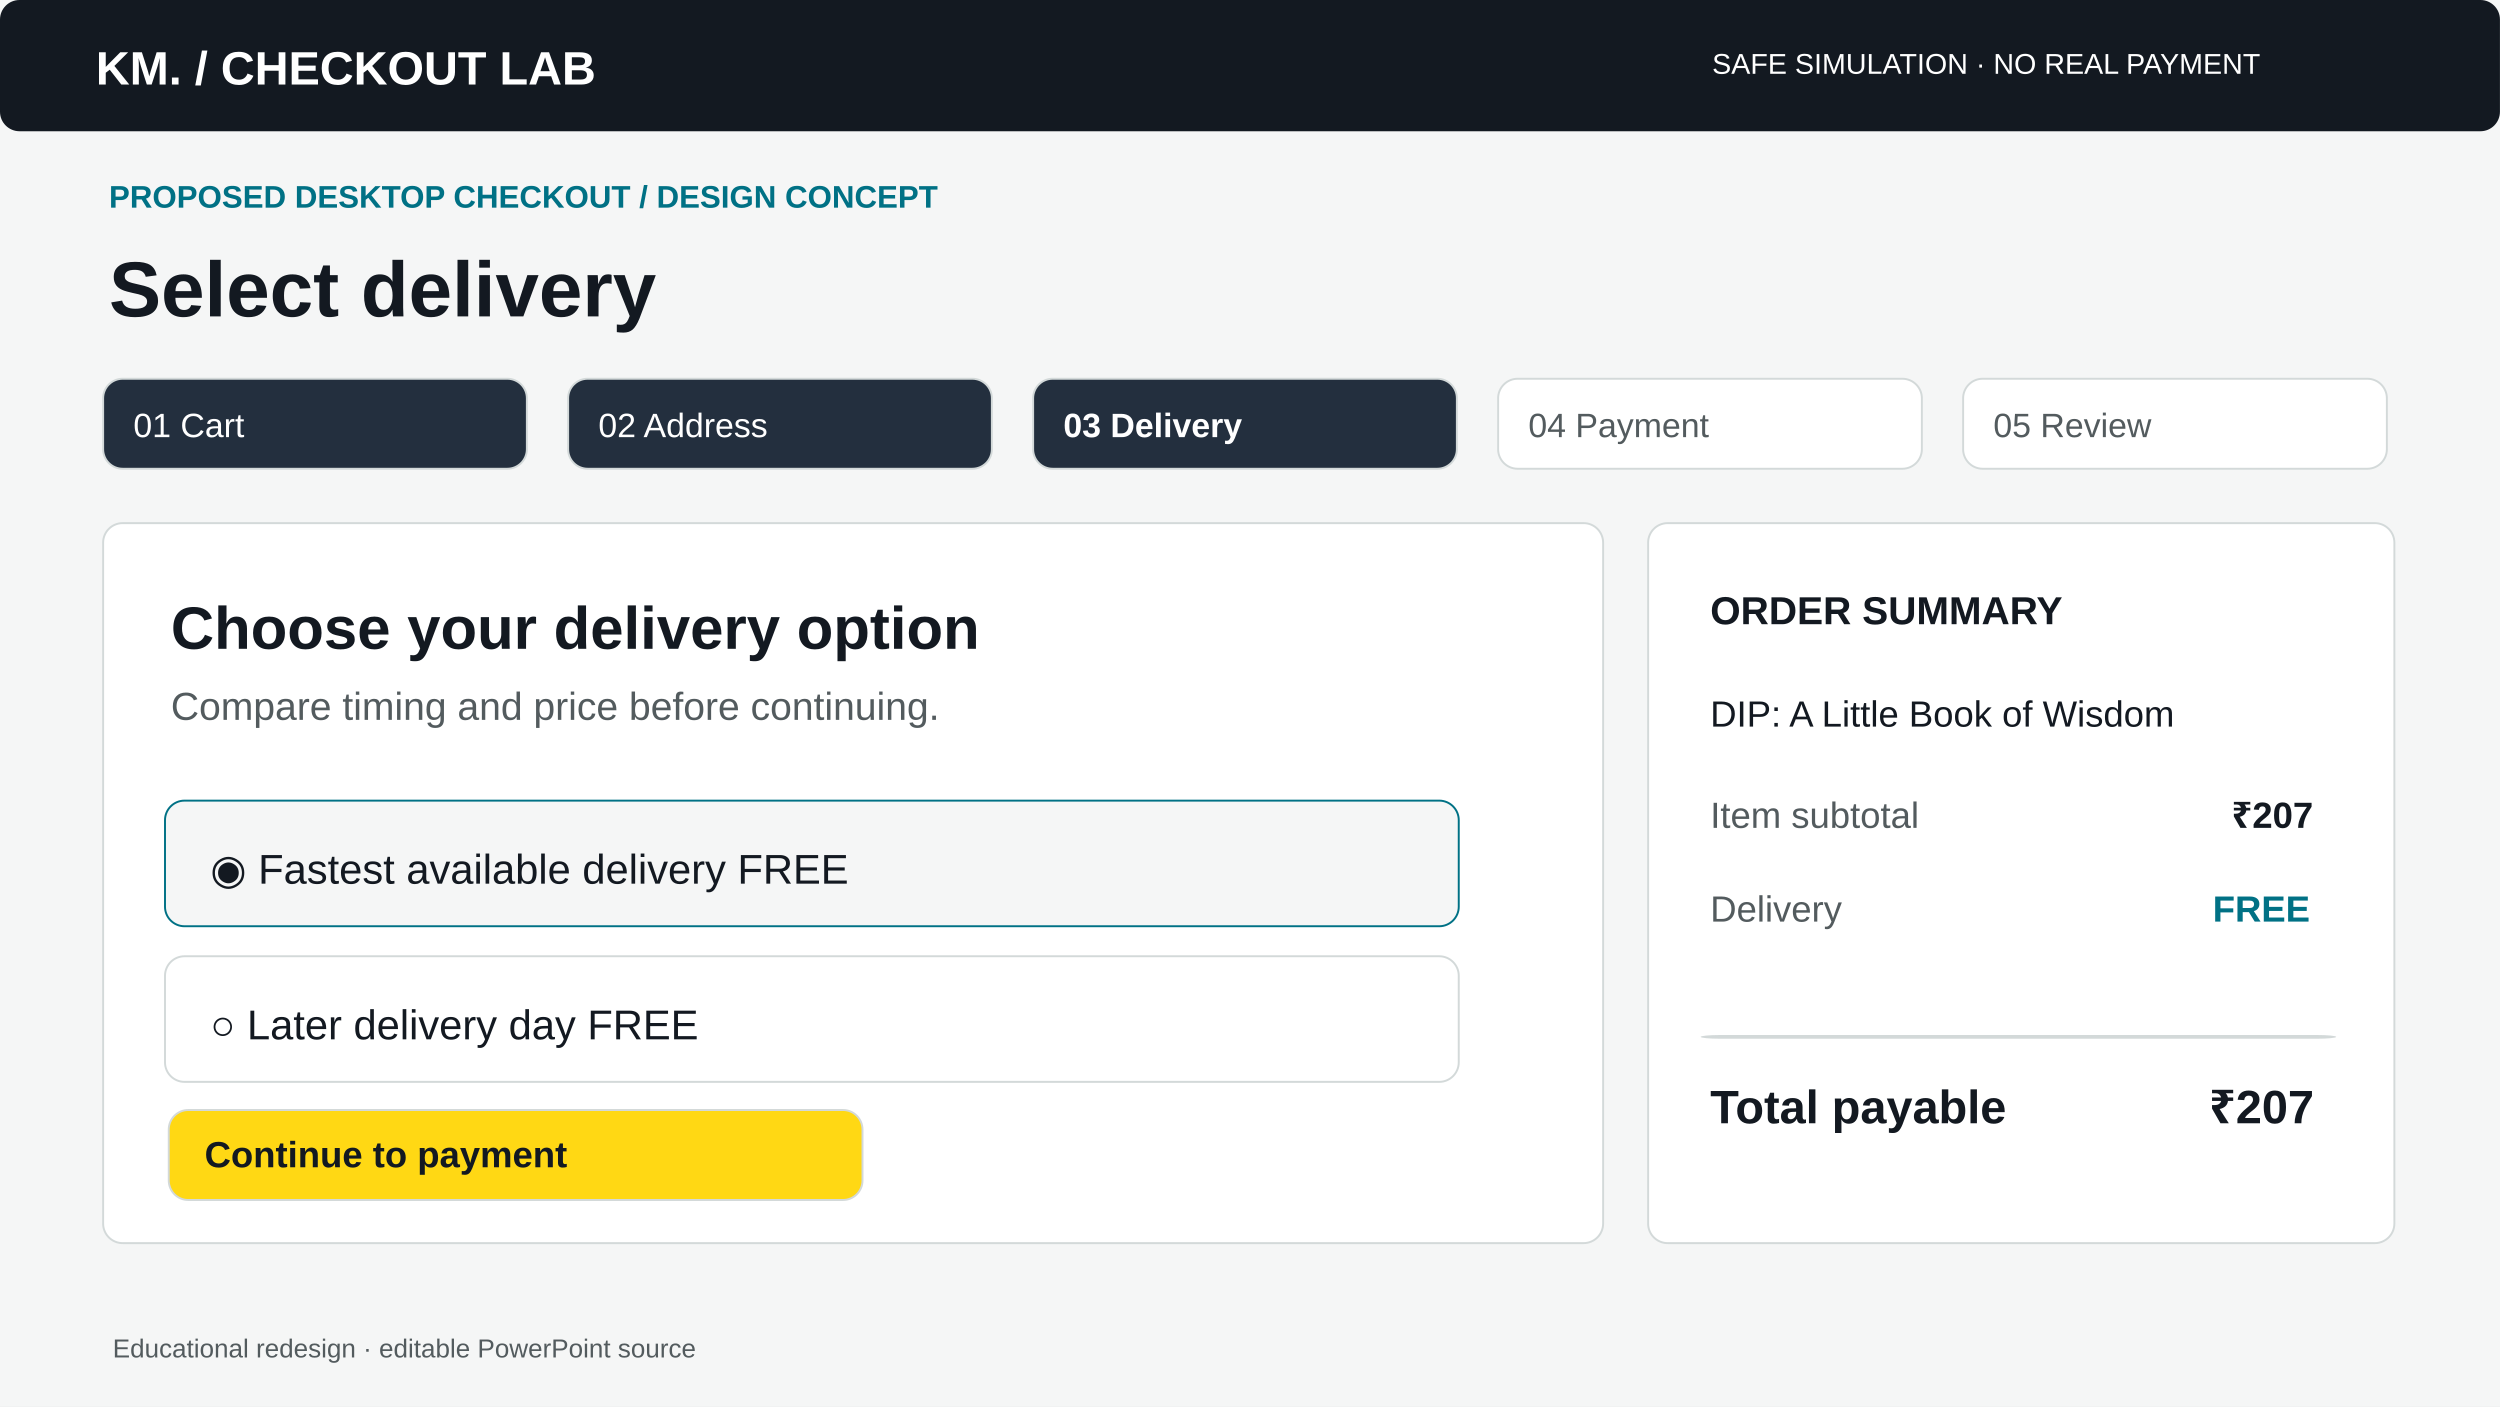
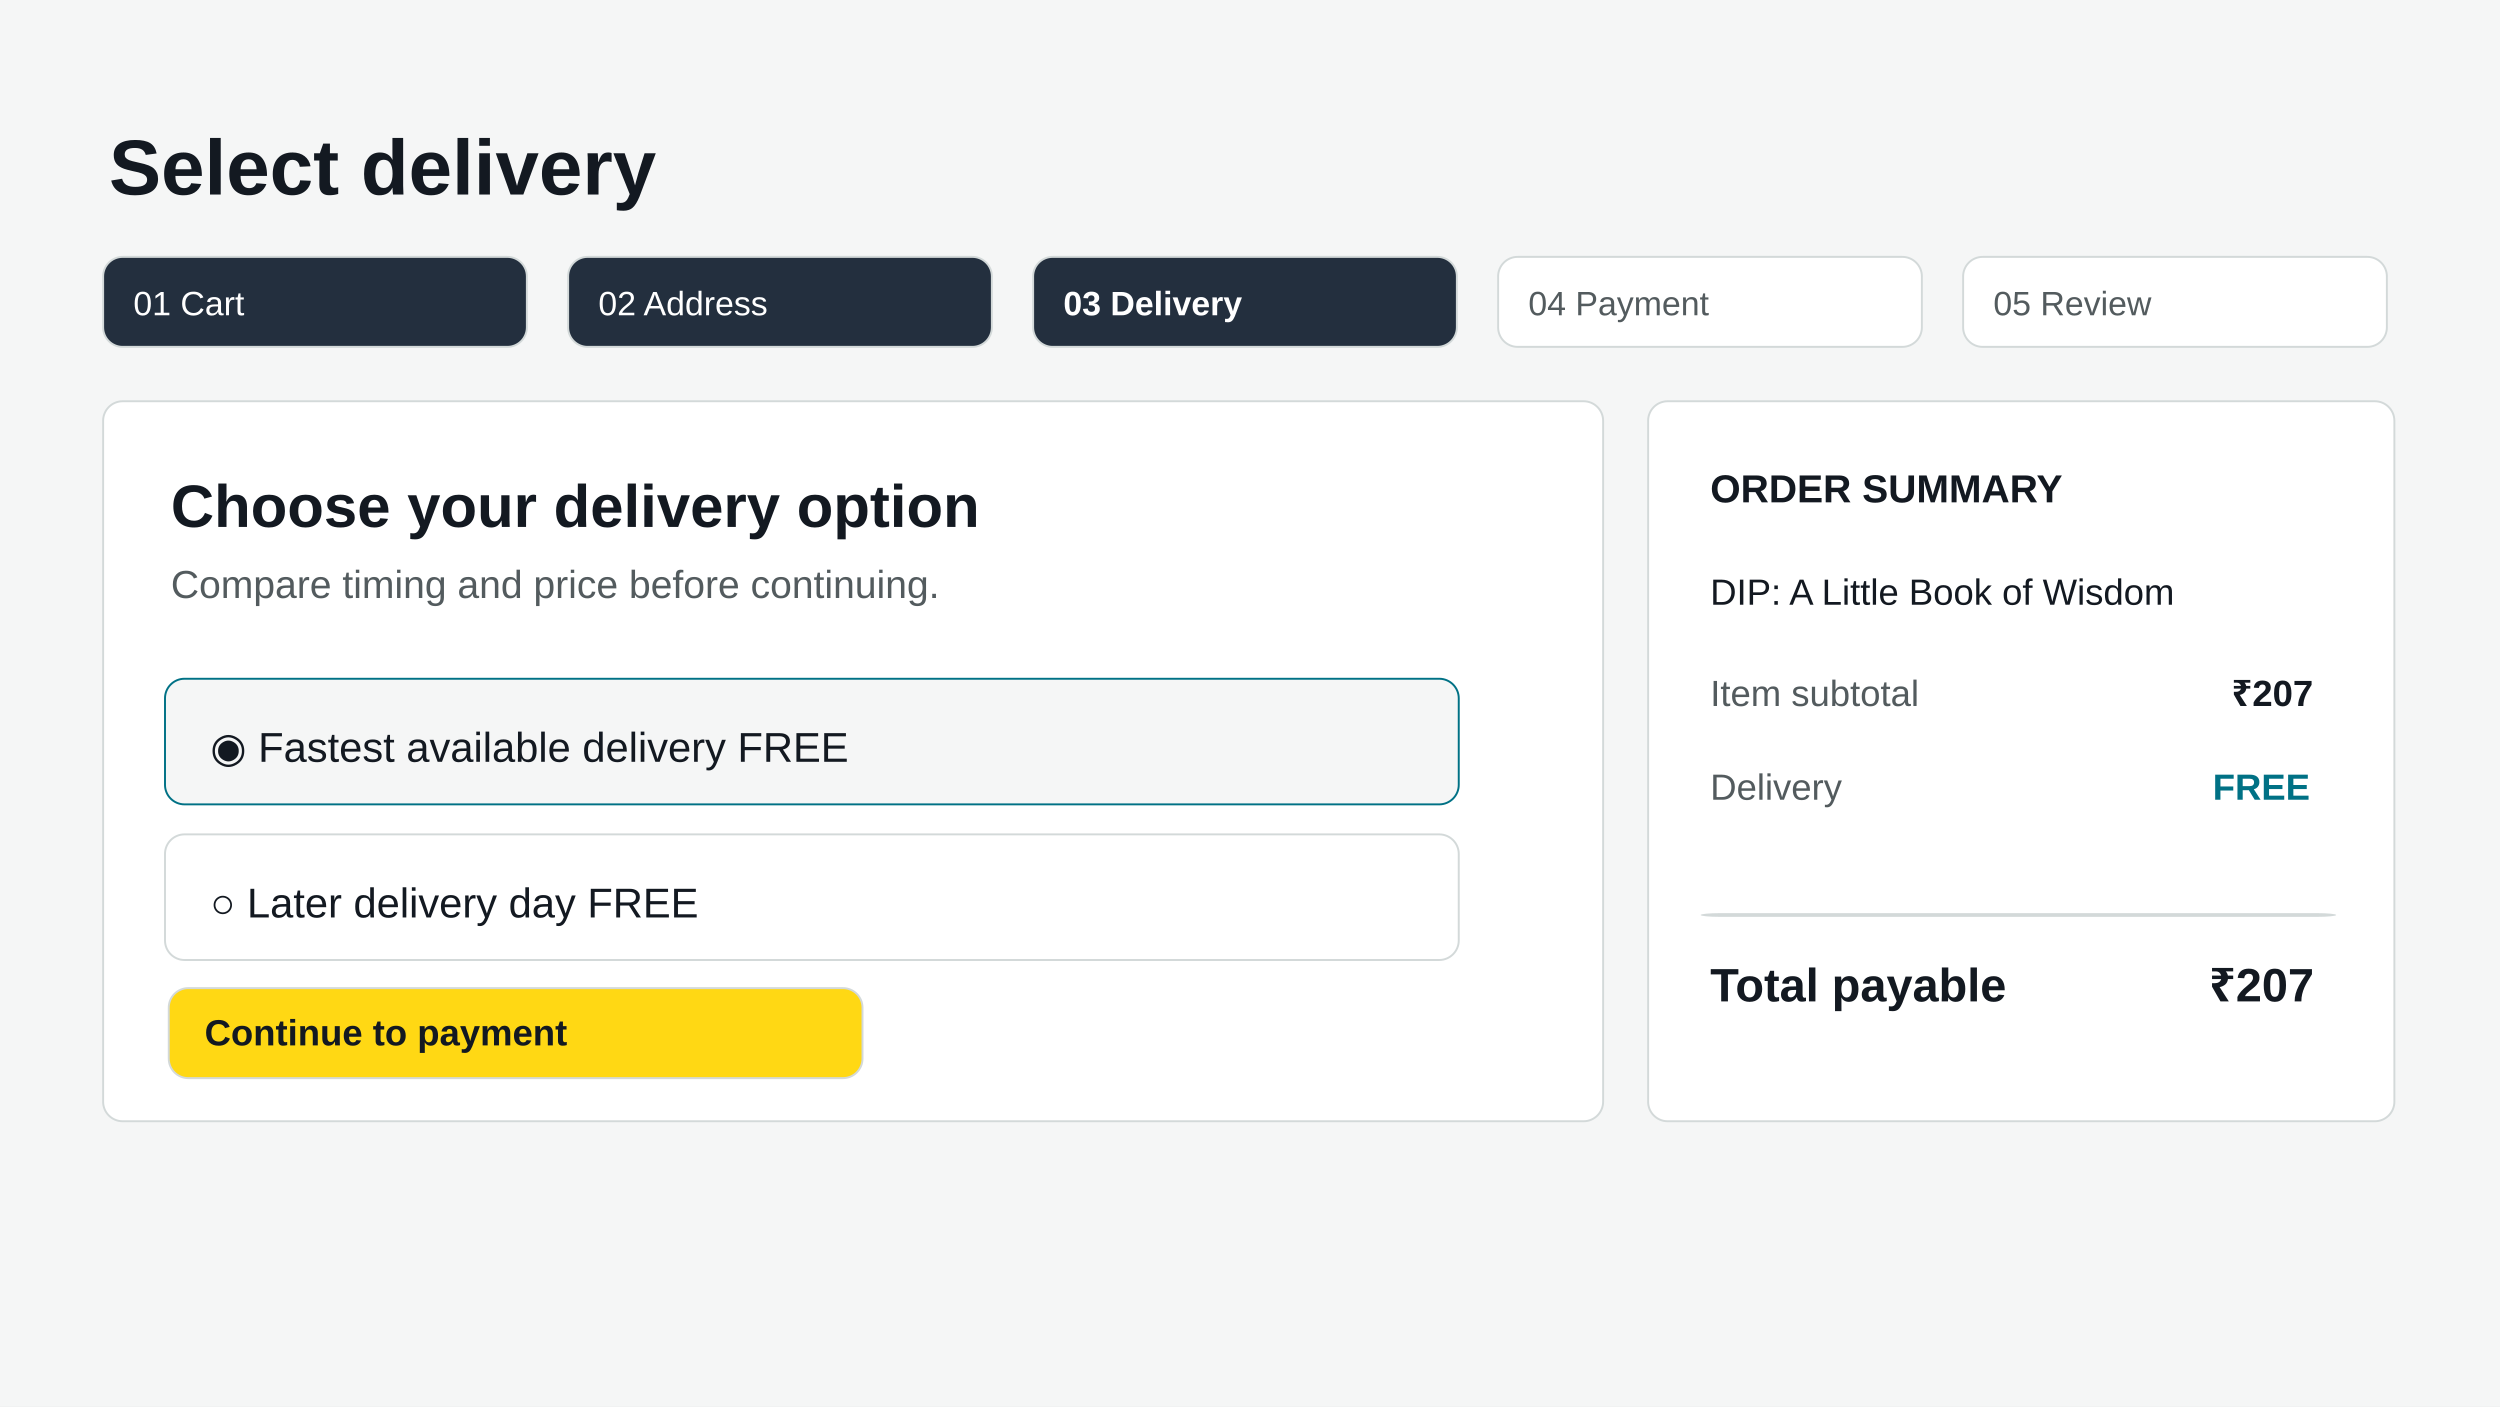
<svg xmlns="http://www.w3.org/2000/svg" width="1280" height="720" viewBox="0 0 1280 720">
  <rect width="1280" height="720" fill="#f5f6f6" />
-   <rect x="0.0" y="0.0" width="1279.97" height="67.2" rx="10" fill="#131921" stroke="none" />
-   <text x="49.08" y="43.28" fill="#FFFFFF" font-family="Arial, sans-serif" font-size="24.0" font-weight="700">KM.  /  CHECKOUT LAB</text>
-   <text x="876.6" y="37.79" fill="#FFFFFF" font-family="Arial, sans-serif" font-size="14.67" font-weight="400">SAFE SIMULATION  ·  NO REAL PAYMENT</text>
-   <text x="55.8" y="106.32" fill="#007185" font-family="Arial, sans-serif" font-size="16.0" font-weight="700">PROPOSED DESKTOP CHECKOUT  /  DESIGN CONCEPT</text>
-   <text x="55.8" y="162.0" fill="#131921" font-family="Arial, sans-serif" font-size="40.0" font-weight="700">Select delivery</text>
-   <rect x="52.8" y="193.92" width="216.96" height="46.08" rx="10" fill="#232F3E" stroke="#D3D9D9" />
-   <text x="68.28" y="223.81" fill="#FFFFFF" font-family="Arial, sans-serif" font-size="17.33" font-weight="400">01  Cart</text>
-   <rect x="290.88" y="193.92" width="216.96" height="46.08" rx="10" fill="#232F3E" stroke="#D3D9D9" />
-   <text x="306.36" y="223.81" fill="#FFFFFF" font-family="Arial, sans-serif" font-size="17.33" font-weight="400">02  Address</text>
-   <rect x="528.96" y="193.92" width="216.96" height="46.08" rx="10" fill="#232F3E" stroke="#D3D9D9" />
-   <text x="544.44" y="223.81" fill="#FFFFFF" font-family="Arial, sans-serif" font-size="17.33" font-weight="700">03  Delivery</text>
-   <rect x="767.04" y="193.92" width="216.96" height="46.08" rx="10" fill="#FFFFFF" stroke="#D3D9D9" />
-   <text x="782.52" y="223.81" fill="#535B5E" font-family="Arial, sans-serif" font-size="17.33" font-weight="400">04  Payment</text>
-   <rect x="1005.12" y="193.92" width="216.96" height="46.08" rx="10" fill="#FFFFFF" stroke="#D3D9D9" />
-   <text x="1020.6" y="223.81" fill="#535B5E" font-family="Arial, sans-serif" font-size="17.33" font-weight="400">05  Review</text>
-   <rect x="52.8" y="267.84" width="768.0" height="368.64" rx="10" fill="#FFFFFF" stroke="#D3D9D9" />
-   <rect x="843.84" y="267.84" width="382.08" height="368.64" rx="10" fill="#FFFFFF" stroke="#D3D9D9" />
-   <text x="875.64" y="319.6" fill="#131921" font-family="Arial, sans-serif" font-size="20.0" font-weight="700">ORDER SUMMARY</text>
-   <text x="875.64" y="372.03" fill="#131921" font-family="Arial, sans-serif" font-size="18.67" font-weight="400">DIP: A Little Book of Wisdom</text>
-   <text x="875.64" y="423.87" fill="#535B5E" font-family="Arial, sans-serif" font-size="18.67" font-weight="400">Item subtotal</text>
-   <text x="1142.52" y="423.87" fill="#131921" font-family="Arial, sans-serif" font-size="18.67" font-weight="700">₹207</text>
-   <text x="875.64" y="471.87" fill="#535B5E" font-family="Arial, sans-serif" font-size="18.67" font-weight="400">Delivery</text>
-   <text x="1132.92" y="471.87" fill="#007185" font-family="Arial, sans-serif" font-size="18.67" font-weight="700">FREE</text>
-   <rect x="870.72" y="529.92" width="325.44" height="1.92" rx="10" fill="#D3D9D9" stroke="none" />
-   <text x="875.64" y="575.12" fill="#131921" font-family="Arial, sans-serif" font-size="24.0" font-weight="700">Total payable</text>
-   <text x="1131.0" y="575.12" fill="#131921" font-family="Arial, sans-serif" font-size="24.0" font-weight="700">₹207</text>
-   <text x="57.72" y="695.01" fill="#535B5E" font-family="Arial, sans-serif" font-size="13.33" font-weight="400">Educational redesign · editable PowerPoint source</text>
-   <text x="87.48" y="332.19" fill="#131921" font-family="Arial, sans-serif" font-size="30.67" font-weight="700">Choose your delivery option</text>
-   <text x="87.48" y="368.56" fill="#535B5E" font-family="Arial, sans-serif" font-size="20.0" font-weight="400">Compare timing and price before continuing.</text>
-   <rect x="84.48" y="409.92" width="662.4" height="64.32" rx="10" fill="#F5F6F6" stroke="#007185" />
-   <text x="107.64" y="452.45" fill="#131921" font-family="Arial, sans-serif" font-size="21.33" font-weight="400">◉  Fastest available delivery       FREE</text>
-   <rect x="84.48" y="489.6" width="662.4" height="64.32" rx="10" fill="#FFFFFF" stroke="#D3D9D9" />
-   <text x="107.64" y="532.13" fill="#131921" font-family="Arial, sans-serif" font-size="21.33" font-weight="400">○  Later delivery day                 FREE</text>
-   <rect x="86.4" y="568.32" width="355.2" height="46.08" rx="10" fill="#FFD814" stroke="#D3D9D9" />
-   <text x="104.76" y="597.63" fill="#131921" font-family="Arial, sans-serif" font-size="18.67" font-weight="700">Continue to payment</text>
+   <text x="55.8" y="99.6" fill="#131921" font-family="Arial, sans-serif" font-size="40.0" font-weight="700">Select delivery</text>
+   <rect x="52.8" y="131.52" width="216.96" height="46.08" rx="10" fill="#232F3E" stroke="#D3D9D9" />
+   <text x="68.28" y="161.41" fill="#FFFFFF" font-family="Arial, sans-serif" font-size="17.33" font-weight="400">01  Cart</text>
+   <rect x="290.88" y="131.52" width="216.96" height="46.08" rx="10" fill="#232F3E" stroke="#D3D9D9" />
+   <text x="306.36" y="161.41" fill="#FFFFFF" font-family="Arial, sans-serif" font-size="17.33" font-weight="400">02  Address</text>
+   <rect x="528.96" y="131.52" width="216.96" height="46.08" rx="10" fill="#232F3E" stroke="#D3D9D9" />
+   <text x="544.44" y="161.41" fill="#FFFFFF" font-family="Arial, sans-serif" font-size="17.33" font-weight="700">03  Delivery</text>
+   <rect x="767.04" y="131.52" width="216.96" height="46.08" rx="10" fill="#FFFFFF" stroke="#D3D9D9" />
+   <text x="782.52" y="161.41" fill="#535B5E" font-family="Arial, sans-serif" font-size="17.33" font-weight="400">04  Payment</text>
+   <rect x="1005.12" y="131.52" width="216.96" height="46.08" rx="10" fill="#FFFFFF" stroke="#D3D9D9" />
+   <text x="1020.6" y="161.41" fill="#535B5E" font-family="Arial, sans-serif" font-size="17.33" font-weight="400">05  Review</text>
+   <rect x="52.8" y="205.44" width="768.0" height="368.64" rx="10" fill="#FFFFFF" stroke="#D3D9D9" />
+   <rect x="843.84" y="205.44" width="382.08" height="368.64" rx="10" fill="#FFFFFF" stroke="#D3D9D9" />
+   <text x="875.64" y="257.2" fill="#131921" font-family="Arial, sans-serif" font-size="20.0" font-weight="700">ORDER SUMMARY</text>
+   <text x="875.64" y="309.63" fill="#131921" font-family="Arial, sans-serif" font-size="18.67" font-weight="400">DIP: A Little Book of Wisdom</text>
+   <text x="875.64" y="361.47" fill="#535B5E" font-family="Arial, sans-serif" font-size="18.67" font-weight="400">Item subtotal</text>
+   <text x="1142.52" y="361.47" fill="#131921" font-family="Arial, sans-serif" font-size="18.67" font-weight="700">₹207</text>
+   <text x="875.64" y="409.47" fill="#535B5E" font-family="Arial, sans-serif" font-size="18.67" font-weight="400">Delivery</text>
+   <text x="1132.92" y="409.47" fill="#007185" font-family="Arial, sans-serif" font-size="18.67" font-weight="700">FREE</text>
+   <rect x="870.72" y="467.52" width="325.44" height="1.92" rx="10" fill="#D3D9D9" stroke="none" />
+   <text x="875.64" y="512.72" fill="#131921" font-family="Arial, sans-serif" font-size="24.0" font-weight="700">Total payable</text>
+   <text x="1131.0" y="512.72" fill="#131921" font-family="Arial, sans-serif" font-size="24.0" font-weight="700">₹207</text>
+   <text x="87.48" y="269.79" fill="#131921" font-family="Arial, sans-serif" font-size="30.67" font-weight="700">Choose your delivery option</text>
+   <text x="87.48" y="306.16" fill="#535B5E" font-family="Arial, sans-serif" font-size="20.0" font-weight="400">Compare timing and price before continuing.</text>
+   <rect x="84.48" y="347.52" width="662.4" height="64.32" rx="10" fill="#F5F6F6" stroke="#007185" />
+   <text x="107.64" y="390.05" fill="#131921" font-family="Arial, sans-serif" font-size="21.33" font-weight="400">◉  Fastest available delivery       FREE</text>
+   <rect x="84.48" y="427.2" width="662.4" height="64.32" rx="10" fill="#FFFFFF" stroke="#D3D9D9" />
+   <text x="107.64" y="469.73" fill="#131921" font-family="Arial, sans-serif" font-size="21.33" font-weight="400">○  Later delivery day                 FREE</text>
+   <rect x="86.4" y="505.92" width="355.2" height="46.08" rx="10" fill="#FFD814" stroke="#D3D9D9" />
+   <text x="104.76" y="535.23" fill="#131921" font-family="Arial, sans-serif" font-size="18.67" font-weight="700">Continue to payment</text>
</svg>
